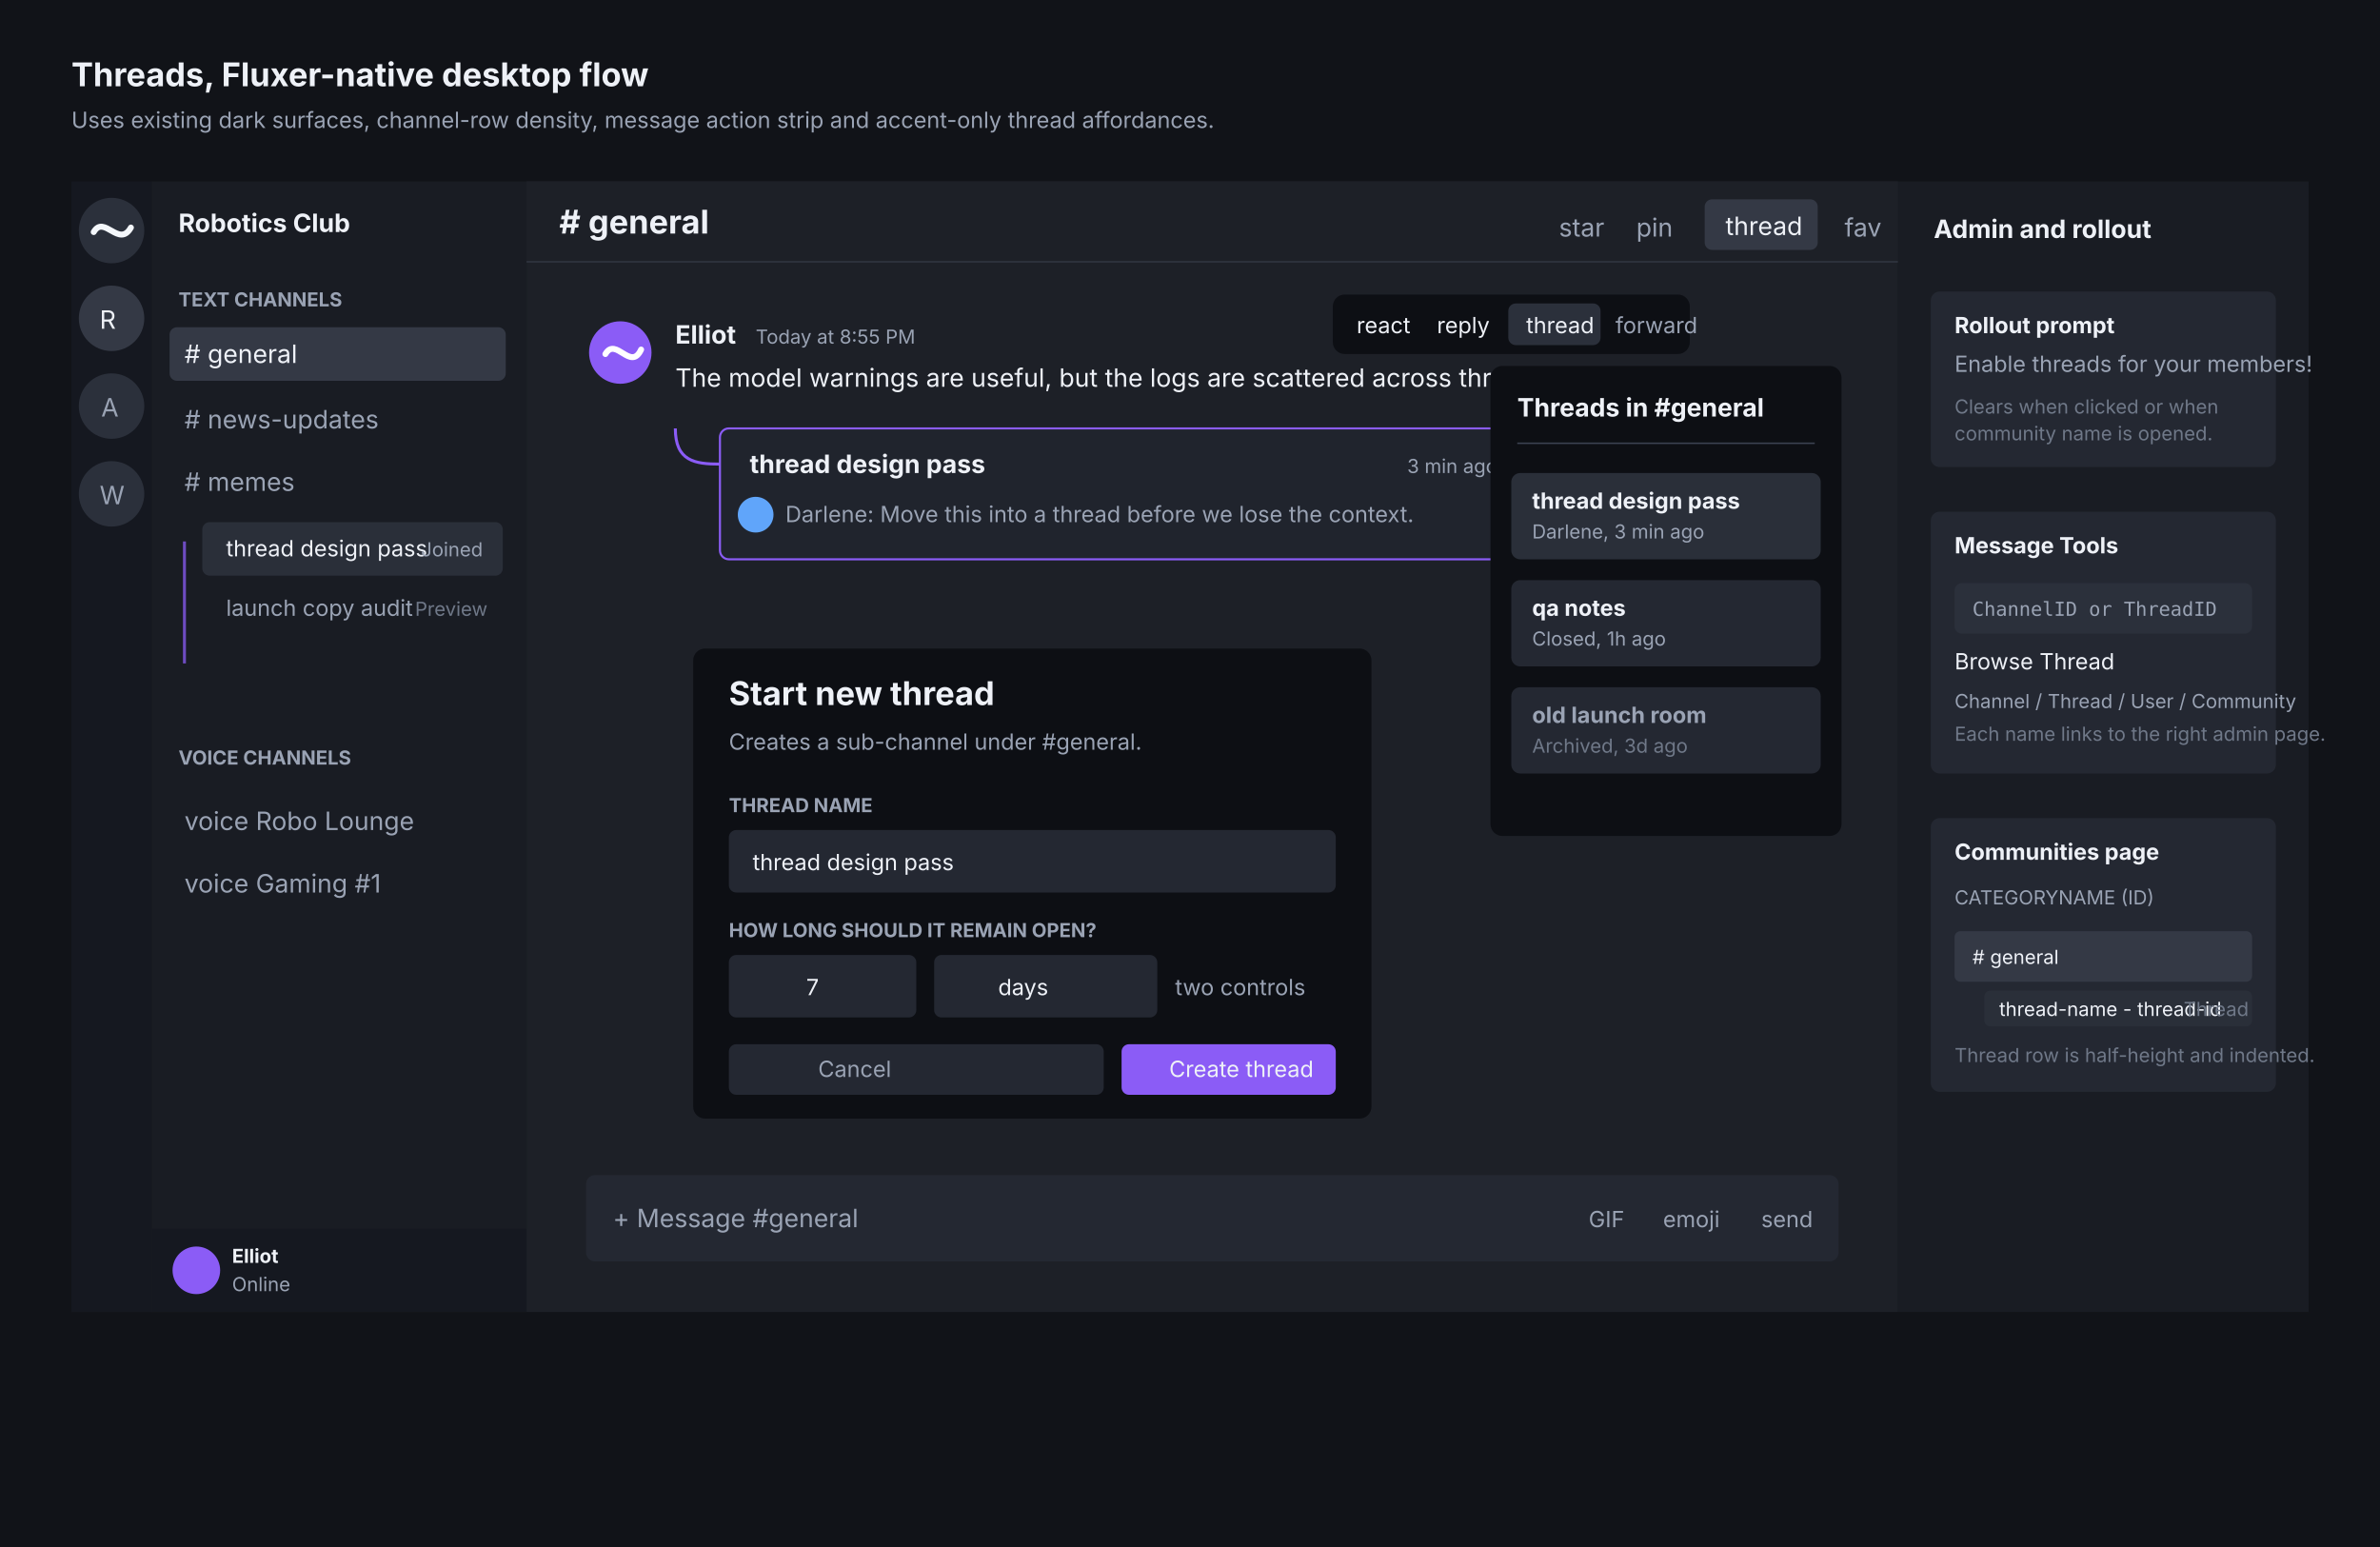
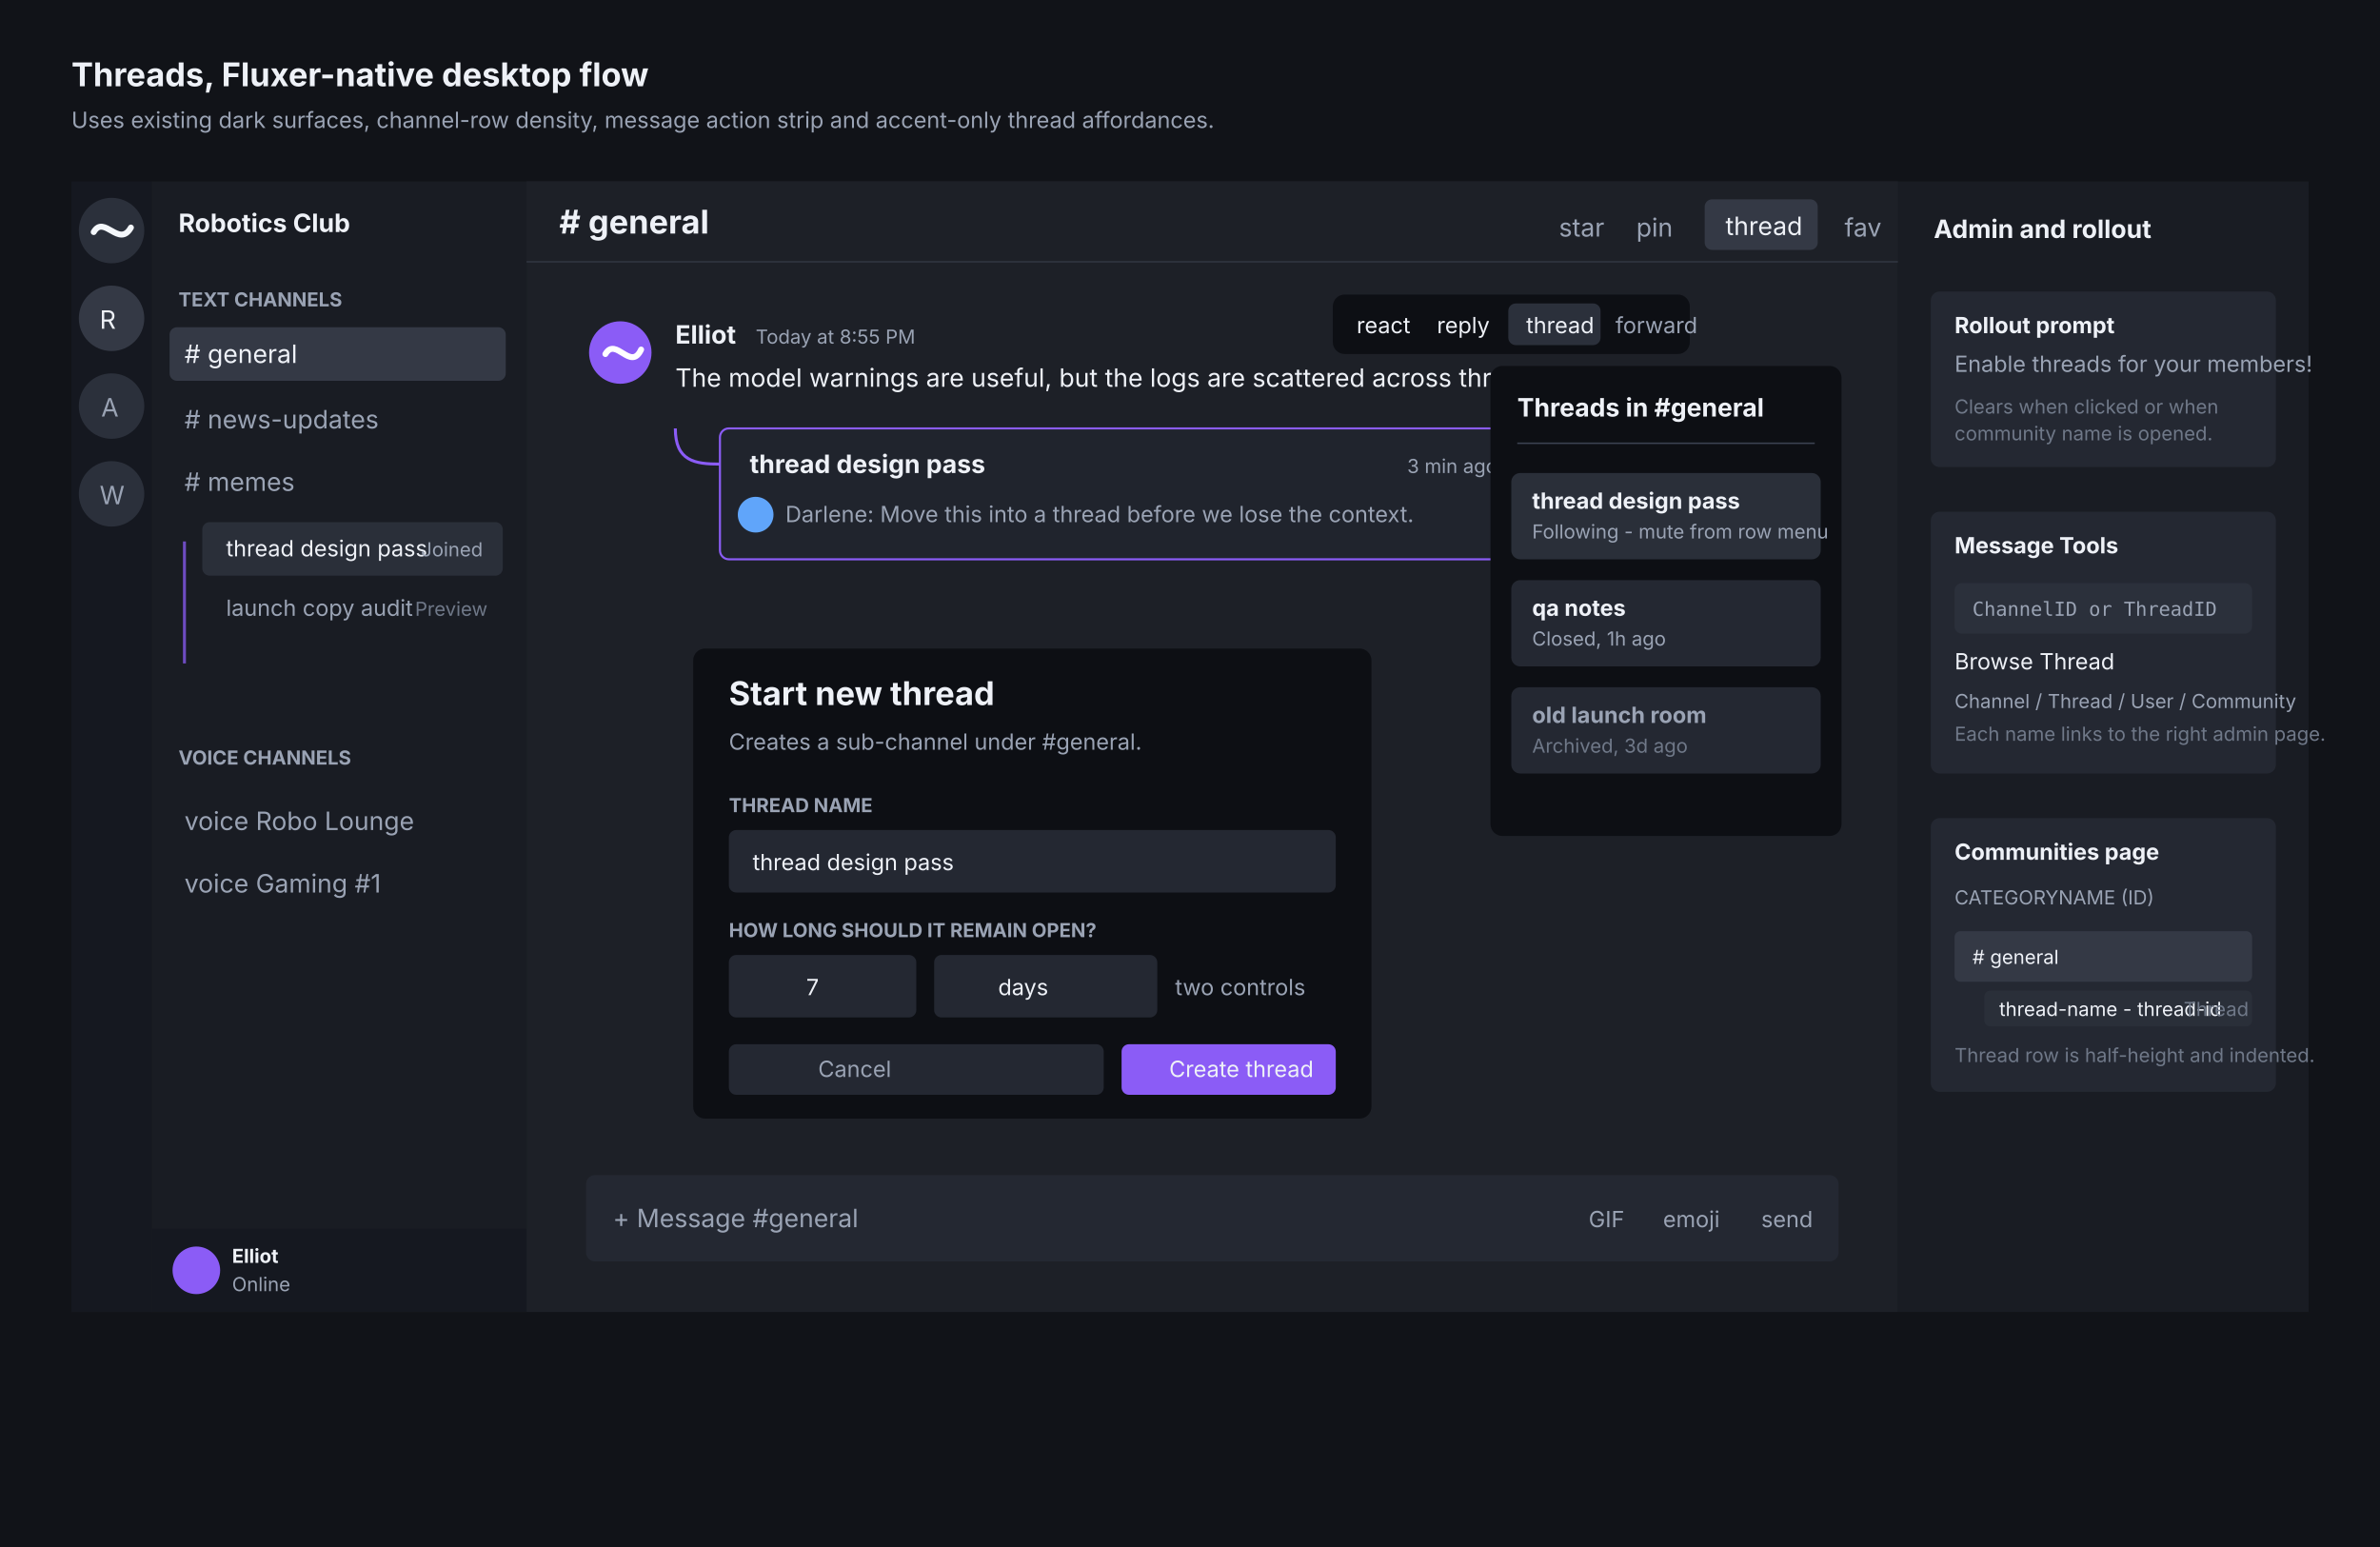
<svg xmlns="http://www.w3.org/2000/svg" width="1600" height="1040" viewBox="0 0 1600 1040" role="img" aria-labelledby="title desc">
  <defs>
    <style>
      .bg { fill: #111318; }
      .rail { fill: #151820; }
      .sidebar { fill: #191c23; }
      .canvas { fill: #1d2027; }
      .panel { fill: #242832; }
      .panel2 { fill: #2b303b; }
      .selected { fill: #343945; }
      .hover { fill: #2a2f39; }
      .floating { fill: #0d0f14; }
      .line { stroke: #3c4351; stroke-width: 1; }
      .softline { stroke: #313641; stroke-width: 1; }
      .accent { stroke: #8b5cf6; stroke-width: 2; }
      .accentFill { fill: #8b5cf6; }
      .blue { fill: #60a5fa; }
      .green { fill: #22c55e; }
      .amber { fill: #f59e0b; }
      .red { fill: #ef4444; }
      .text { fill: #eef1f7; font-family: Inter, ui-sans-serif, system-ui, -apple-system, BlinkMacSystemFont, "Segoe UI", sans-serif; }
      .muted { fill: #9aa3b4; font-family: Inter, ui-sans-serif, system-ui, -apple-system, BlinkMacSystemFont, "Segoe UI", sans-serif; }
      .dim { fill: #6f7888; font-family: Inter, ui-sans-serif, system-ui, -apple-system, BlinkMacSystemFont, "Segoe UI", sans-serif; }
      .tiny { font-size: 13px; }
      .small { font-size: 15px; }
      .body { font-size: 17px; }
      .h { font-size: 22px; font-weight: 700; }
      .label { font-size: 12px; font-weight: 700; letter-spacing: .08em; text-transform: uppercase; }
      .mono { font-family: ui-monospace, SFMono-Regular, Menlo, Consolas, monospace; }
    </style>
  </defs>
  <rect class="bg" width="1600" height="1040" />
  <text x="48" y="58" class="text h">Threads, Fluxer-native desktop flow</text>
  <text x="48" y="86" class="muted small">Uses existing dark surfaces, channel-row density, message action strip and accent-only thread affordances.</text>
  <g transform="translate(48 122)">
    <rect class="rail" x="0" y="0" width="54" height="760" rx="0" />
    <circle class="panel2" cx="27" cy="33" r="22" />
    <path d="M15 34 C22 22 32 45 40 31" fill="none" stroke="#f4f7fb" stroke-width="4" stroke-linecap="round" />
    <circle class="selected" cx="27" cy="92" r="22" />
    <text x="19" y="99" class="text body">R</text>
    <circle class="panel2" cx="27" cy="151" r="22" />
    <text x="20" y="158" class="muted body">A</text>
    <circle class="panel2" cx="27" cy="210" r="22" />
    <text x="19" y="217" class="muted body">W</text>
  </g>
  <g transform="translate(102 122)">
    <rect class="sidebar" x="0" y="0" width="252" height="760" />
    <text x="18" y="34" class="text body" font-weight="700">Robotics Club</text>
    <text x="18" y="84" class="muted tiny" font-weight="700">TEXT CHANNELS</text>
    <rect class="selected" x="12" y="98" width="226" height="36" rx="5" />
    <text x="22" y="122" class="text body"># general</text>
    <text x="22" y="166" class="muted body"># news-updates</text>
    <text x="22" y="208" class="muted body"># memes</text>
    <g transform="translate(22 242)">
      <path d="M0 0 V82" class="accent" opacity=".75" />
      <rect class="hover" x="12" y="-13" width="202" height="36" rx="5" />
      <text x="28" y="10" class="text small">thread design pass</text>
      <text x="159" y="10" class="muted tiny">Joined</text>
      <text x="28" y="50" class="muted small">launch copy audit</text>
      <text x="155" y="50" class="dim tiny">Preview</text>
    </g>
    <text x="18" y="392" class="muted tiny" font-weight="700">VOICE CHANNELS</text>
    <text x="22" y="436" class="muted body">voice Robo Lounge</text>
    <text x="22" y="478" class="muted body">voice Gaming #1</text>
    <rect class="rail" x="0" y="704" width="252" height="56" />
    <circle class="accentFill" cx="30" cy="732" r="16" />
    <text x="54" y="727" class="text tiny" font-weight="700">Elliot</text>
    <text x="54" y="746" class="muted tiny">Online</text>
  </g>
  <g transform="translate(354 122)">
    <rect class="canvas" x="0" y="0" width="922" height="760" />
    <rect class="canvas" x="0" y="0" width="922" height="54" />
    <line class="softline" x1="0" y1="54" x2="922" y2="54" />
    <text x="22" y="35" class="text h"># general</text>
    <g transform="translate(694 10)">
      <text x="0" y="27" class="muted body">star</text>
      <text x="52" y="27" class="muted body">pin</text>
      <rect class="selected" x="98" y="2" width="76" height="34" rx="5" />
      <text x="112" y="26" class="text body">thread</text>
      <text x="192" y="27" class="muted body">fav</text>
    </g>
    <g transform="translate(42 94)">
      <circle class="accentFill" cx="21" cy="21" r="21" />
      <path d="M11 22 C18 10 28 34 35 19" fill="none" stroke="#fff" stroke-width="4" stroke-linecap="round" />
      <text x="58" y="15" class="text body" font-weight="700">Elliot</text>
      <text x="112" y="15" class="muted tiny">Today at 8:55 PM</text>
      <text x="58" y="44" class="text body">The model warnings are useful, but the logs are scattered across three panels.</text>
      <g transform="translate(500 -18)">
        <rect class="floating" width="240" height="40" rx="8" />
        <text x="16" y="26" class="text small">react</text>
        <text x="70" y="26" class="text small">reply</text>
        <rect class="panel2" x="118" y="6" width="62" height="28" rx="5" />
        <text x="130" y="26" class="text small">thread</text>
        <text x="190" y="26" class="muted small">forward</text>
      </g>
      <g transform="translate(58 72)">
        <path d="M0 0 C0 22 13 24 30 24" fill="none" stroke="#8b5cf6" stroke-width="2" />
        <rect x="30" y="0" width="590" height="88" rx="6" fill="#20242d" stroke="#8b5cf6" stroke-width="1.4" />
        <text x="50" y="30" class="text body" font-weight="700">thread design pass</text>
        <text x="492" y="30" class="muted tiny">3 min ago</text>
        <circle class="blue" cx="54" cy="58" r="12" />
        <text x="74" y="63" class="muted small">Darlene: Move this into a thread before we lose the context.</text>
      </g>
    </g>
    <g transform="translate(112 314)">
      <rect class="floating" x="0" y="0" width="456" height="316" rx="8" />
      <text x="24" y="38" class="text h">Start new thread</text>
      <text x="24" y="68" class="muted small">Creates a sub-channel under #general.</text>
      <text x="24" y="110" class="muted tiny" font-weight="700">THREAD NAME</text>
      <rect class="panel" x="24" y="122" width="408" height="42" rx="5" />
      <text x="40" y="149" class="text small">thread design pass</text>
      <text x="24" y="194" class="muted tiny" font-weight="700">HOW LONG SHOULD IT REMAIN OPEN?</text>
      <rect class="panel" x="24" y="206" width="126" height="42" rx="5" />
      <text x="76" y="233" class="text small">7</text>
      <rect class="panel" x="162" y="206" width="150" height="42" rx="5" />
      <text x="205" y="233" class="text small">days</text>
      <text x="324" y="233" class="muted small">two controls</text>
      <rect class="panel" x="24" y="266" width="252" height="34" rx="5" />
      <text x="84" y="288" class="muted small">Cancel</text>
      <rect class="accentFill" x="288" y="266" width="144" height="34" rx="5" />
      <text x="320" y="288" class="text small">Create thread</text>
    </g>
    <g transform="translate(648 124)">
      <rect class="floating" width="236" height="316" rx="8" />
      <text x="18" y="34" class="text body" font-weight="700">Threads in #general</text>
      <line class="line" x1="18" y1="52" x2="218" y2="52" />
      <rect class="hover" x="14" y="72" width="208" height="58" rx="6" />
      <text x="28" y="96" class="text small" font-weight="700">thread design pass</text>
-       <text x="28" y="116" class="muted tiny">Darlene, 3 min ago</text>
+       <text x="28" y="116" class="muted tiny">Following - mute from row menu</text>
      <rect class="panel" x="14" y="144" width="208" height="58" rx="6" />
      <text x="28" y="168" class="text small" font-weight="700">qa notes</text>
      <text x="28" y="188" class="muted tiny">Closed, 1h ago</text>
      <rect class="panel" x="14" y="216" width="208" height="58" rx="6" />
      <text x="28" y="240" class="muted small" font-weight="700">old launch room</text>
      <text x="28" y="260" class="dim tiny">Archived, 3d ago</text>
    </g>
    <g transform="translate(40 668)">
      <rect class="panel" x="0" y="0" width="842" height="58" rx="6" />
      <text x="18" y="35" class="muted body">+ Message #general</text>
      <text x="674" y="35" class="muted small">GIF</text>
      <text x="724" y="35" class="muted small">emoji</text>
      <text x="790" y="35" class="muted small">send</text>
    </g>
  </g>
  <g transform="translate(1276 122)">
    <rect class="sidebar" x="0" y="0" width="276" height="760" />
    <text x="24" y="38" class="text body" font-weight="700">Admin and rollout</text>
    <g transform="translate(22 74)">
      <rect class="panel" width="232" height="118" rx="6" />
      <text x="16" y="28" class="text small" font-weight="700">Rollout prompt</text>
      <text x="16" y="54" class="muted small">Enable threads for your members!</text>
      <text x="16" y="82" class="dim tiny">Clears when clicked or when</text>
      <text x="16" y="100" class="dim tiny">community name is opened.</text>
    </g>
    <g transform="translate(22 222)">
      <rect class="panel" width="232" height="176" rx="6" />
      <text x="16" y="28" class="text small" font-weight="700">Message Tools</text>
      <rect class="panel2" x="16" y="48" width="200" height="34" rx="5" />
      <text x="28" y="70" class="muted tiny mono">ChannelID or ThreadID</text>
      <text x="16" y="106" class="text small">Browse Thread</text>
      <text x="16" y="132" class="muted tiny">Channel / Thread / User / Community</text>
      <text x="16" y="154" class="dim tiny">Each name links to the right admin page.</text>
    </g>
    <g transform="translate(22 428)">
      <rect class="panel" width="232" height="184" rx="6" />
      <text x="16" y="28" class="text small" font-weight="700">Communities page</text>
      <text x="16" y="58" class="muted tiny">CATEGORYNAME (ID)</text>
      <rect class="selected" x="16" y="76" width="200" height="34" rx="4" />
      <text x="28" y="98" class="text tiny"># general</text>
      <rect class="hover" x="36" y="116" width="180" height="24" rx="4" />
      <text x="46" y="133" class="text tiny">thread-name - thread-id</text>
      <text x="170" y="133" class="dim tiny">Thread</text>
      <text x="16" y="164" class="dim tiny">Thread row is half-height and indented.</text>
    </g>
  </g>
</svg>
